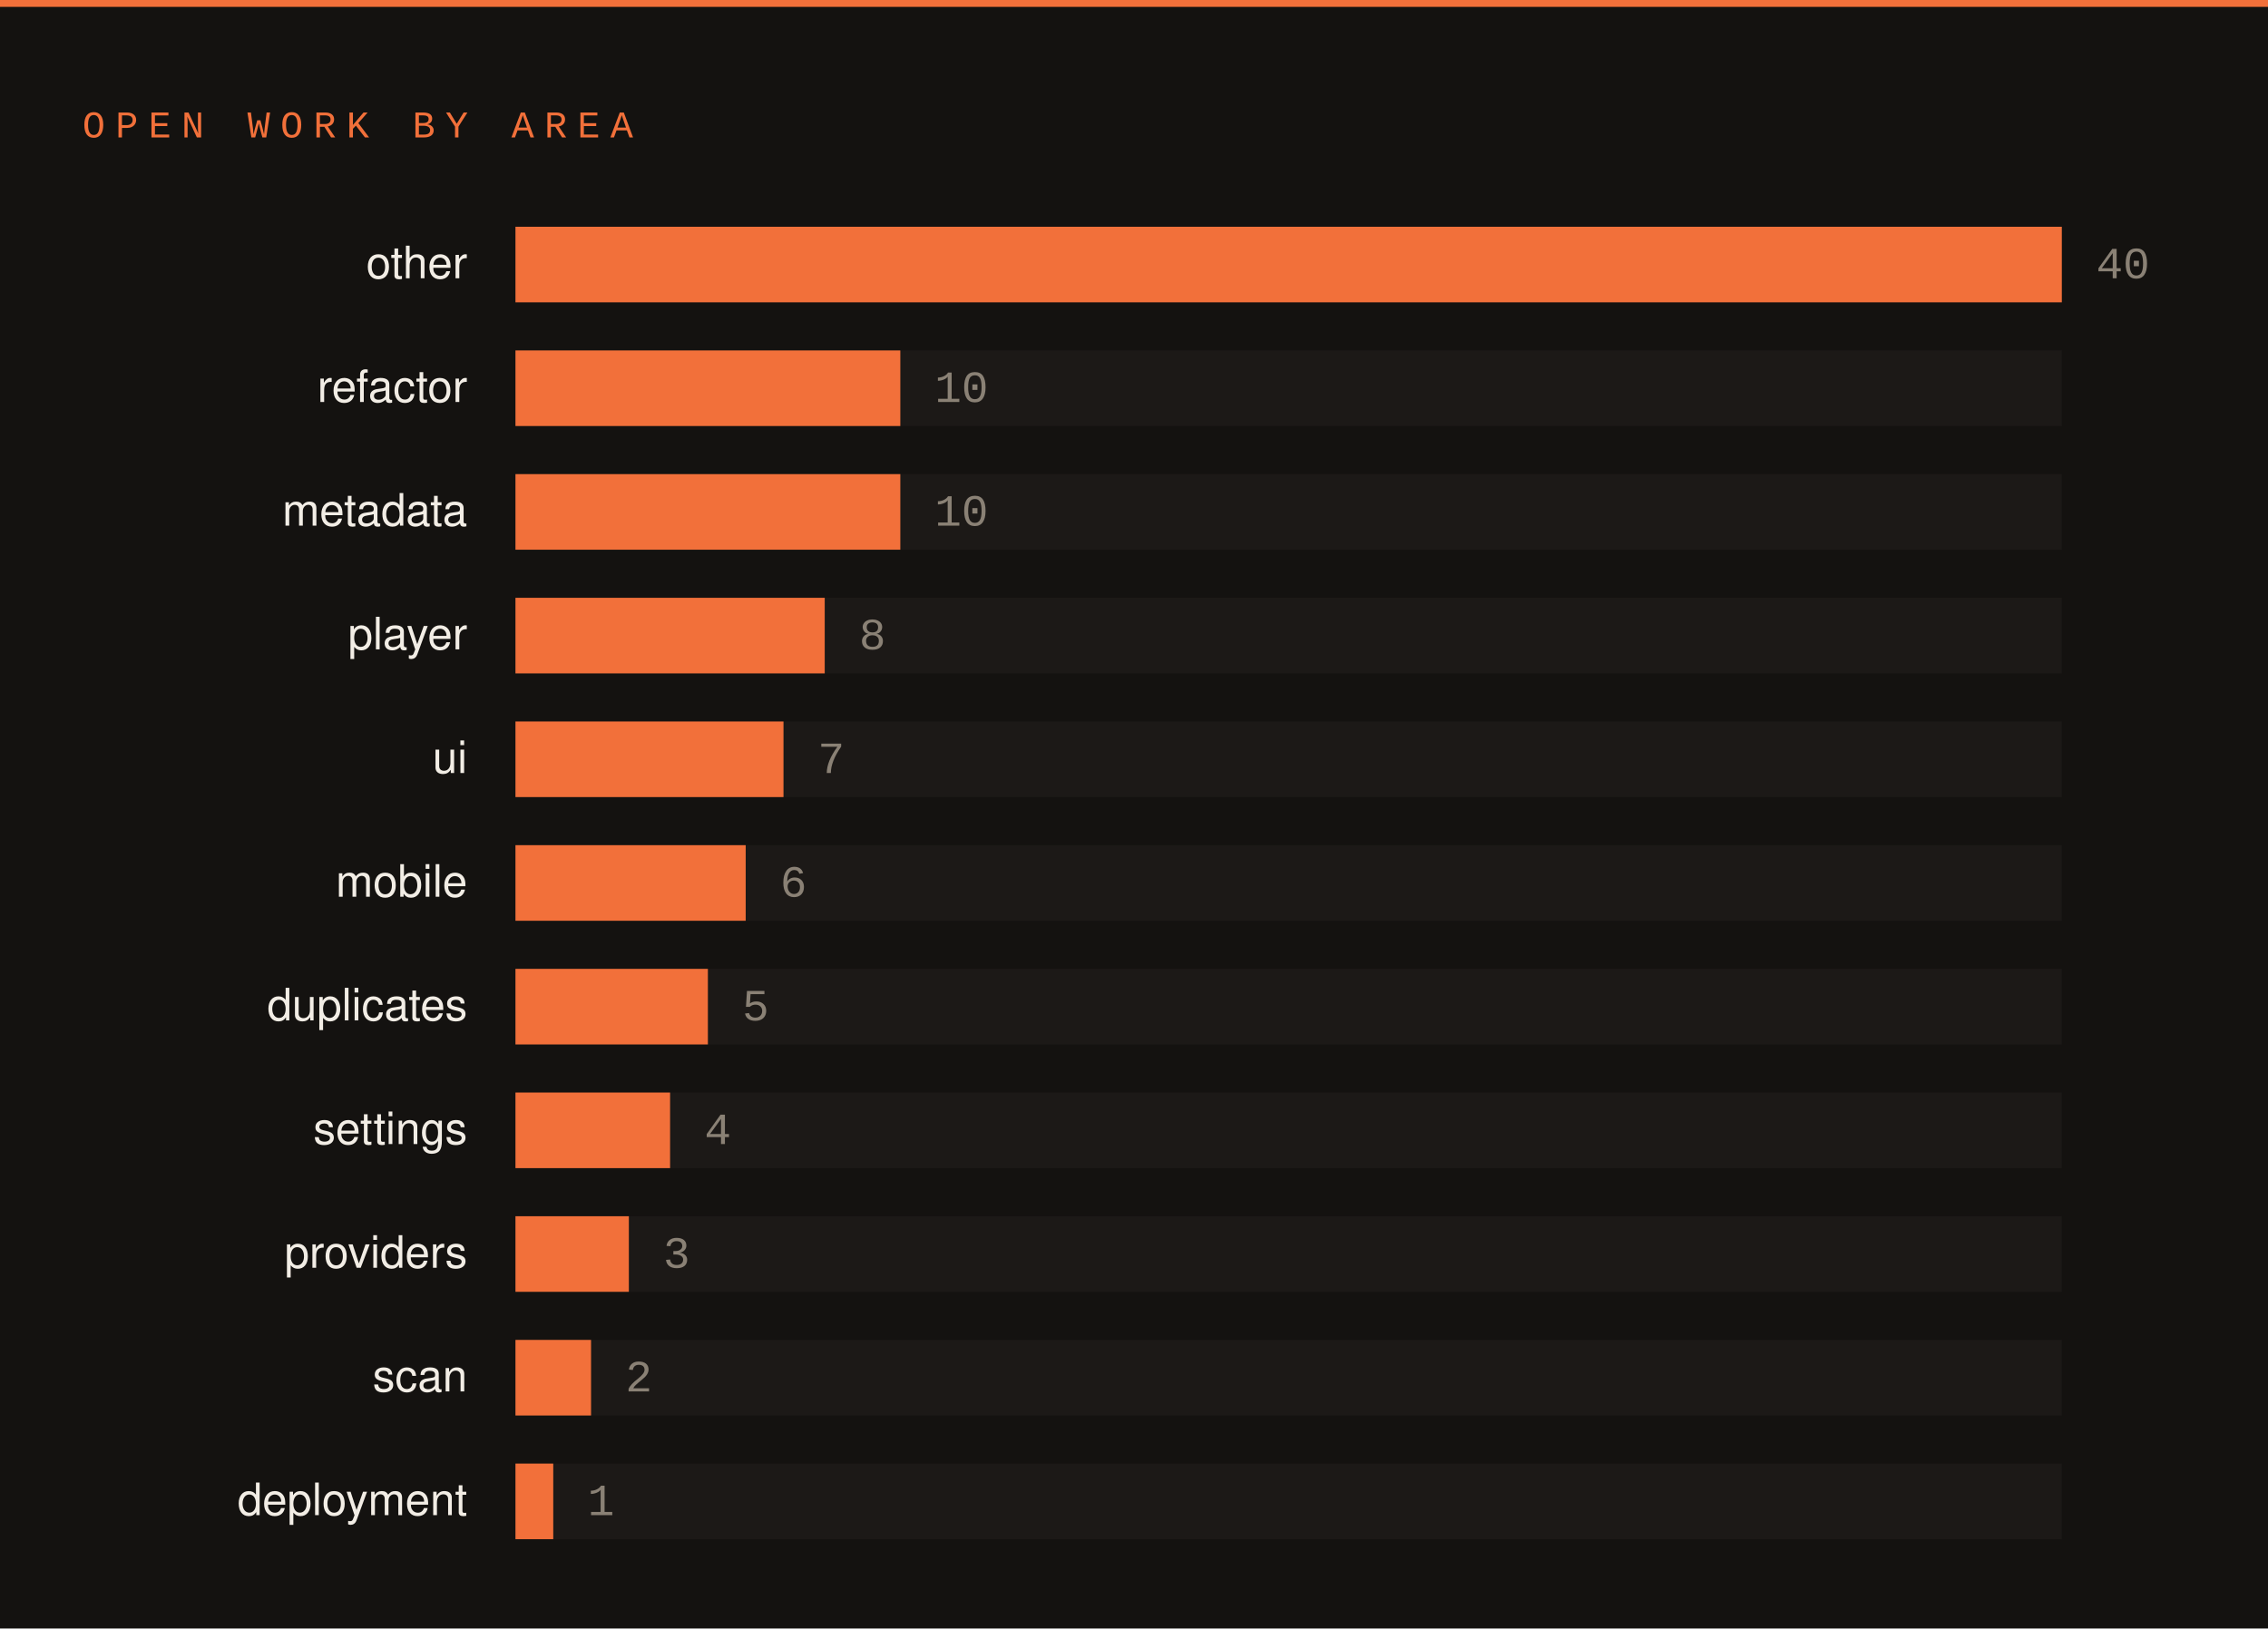
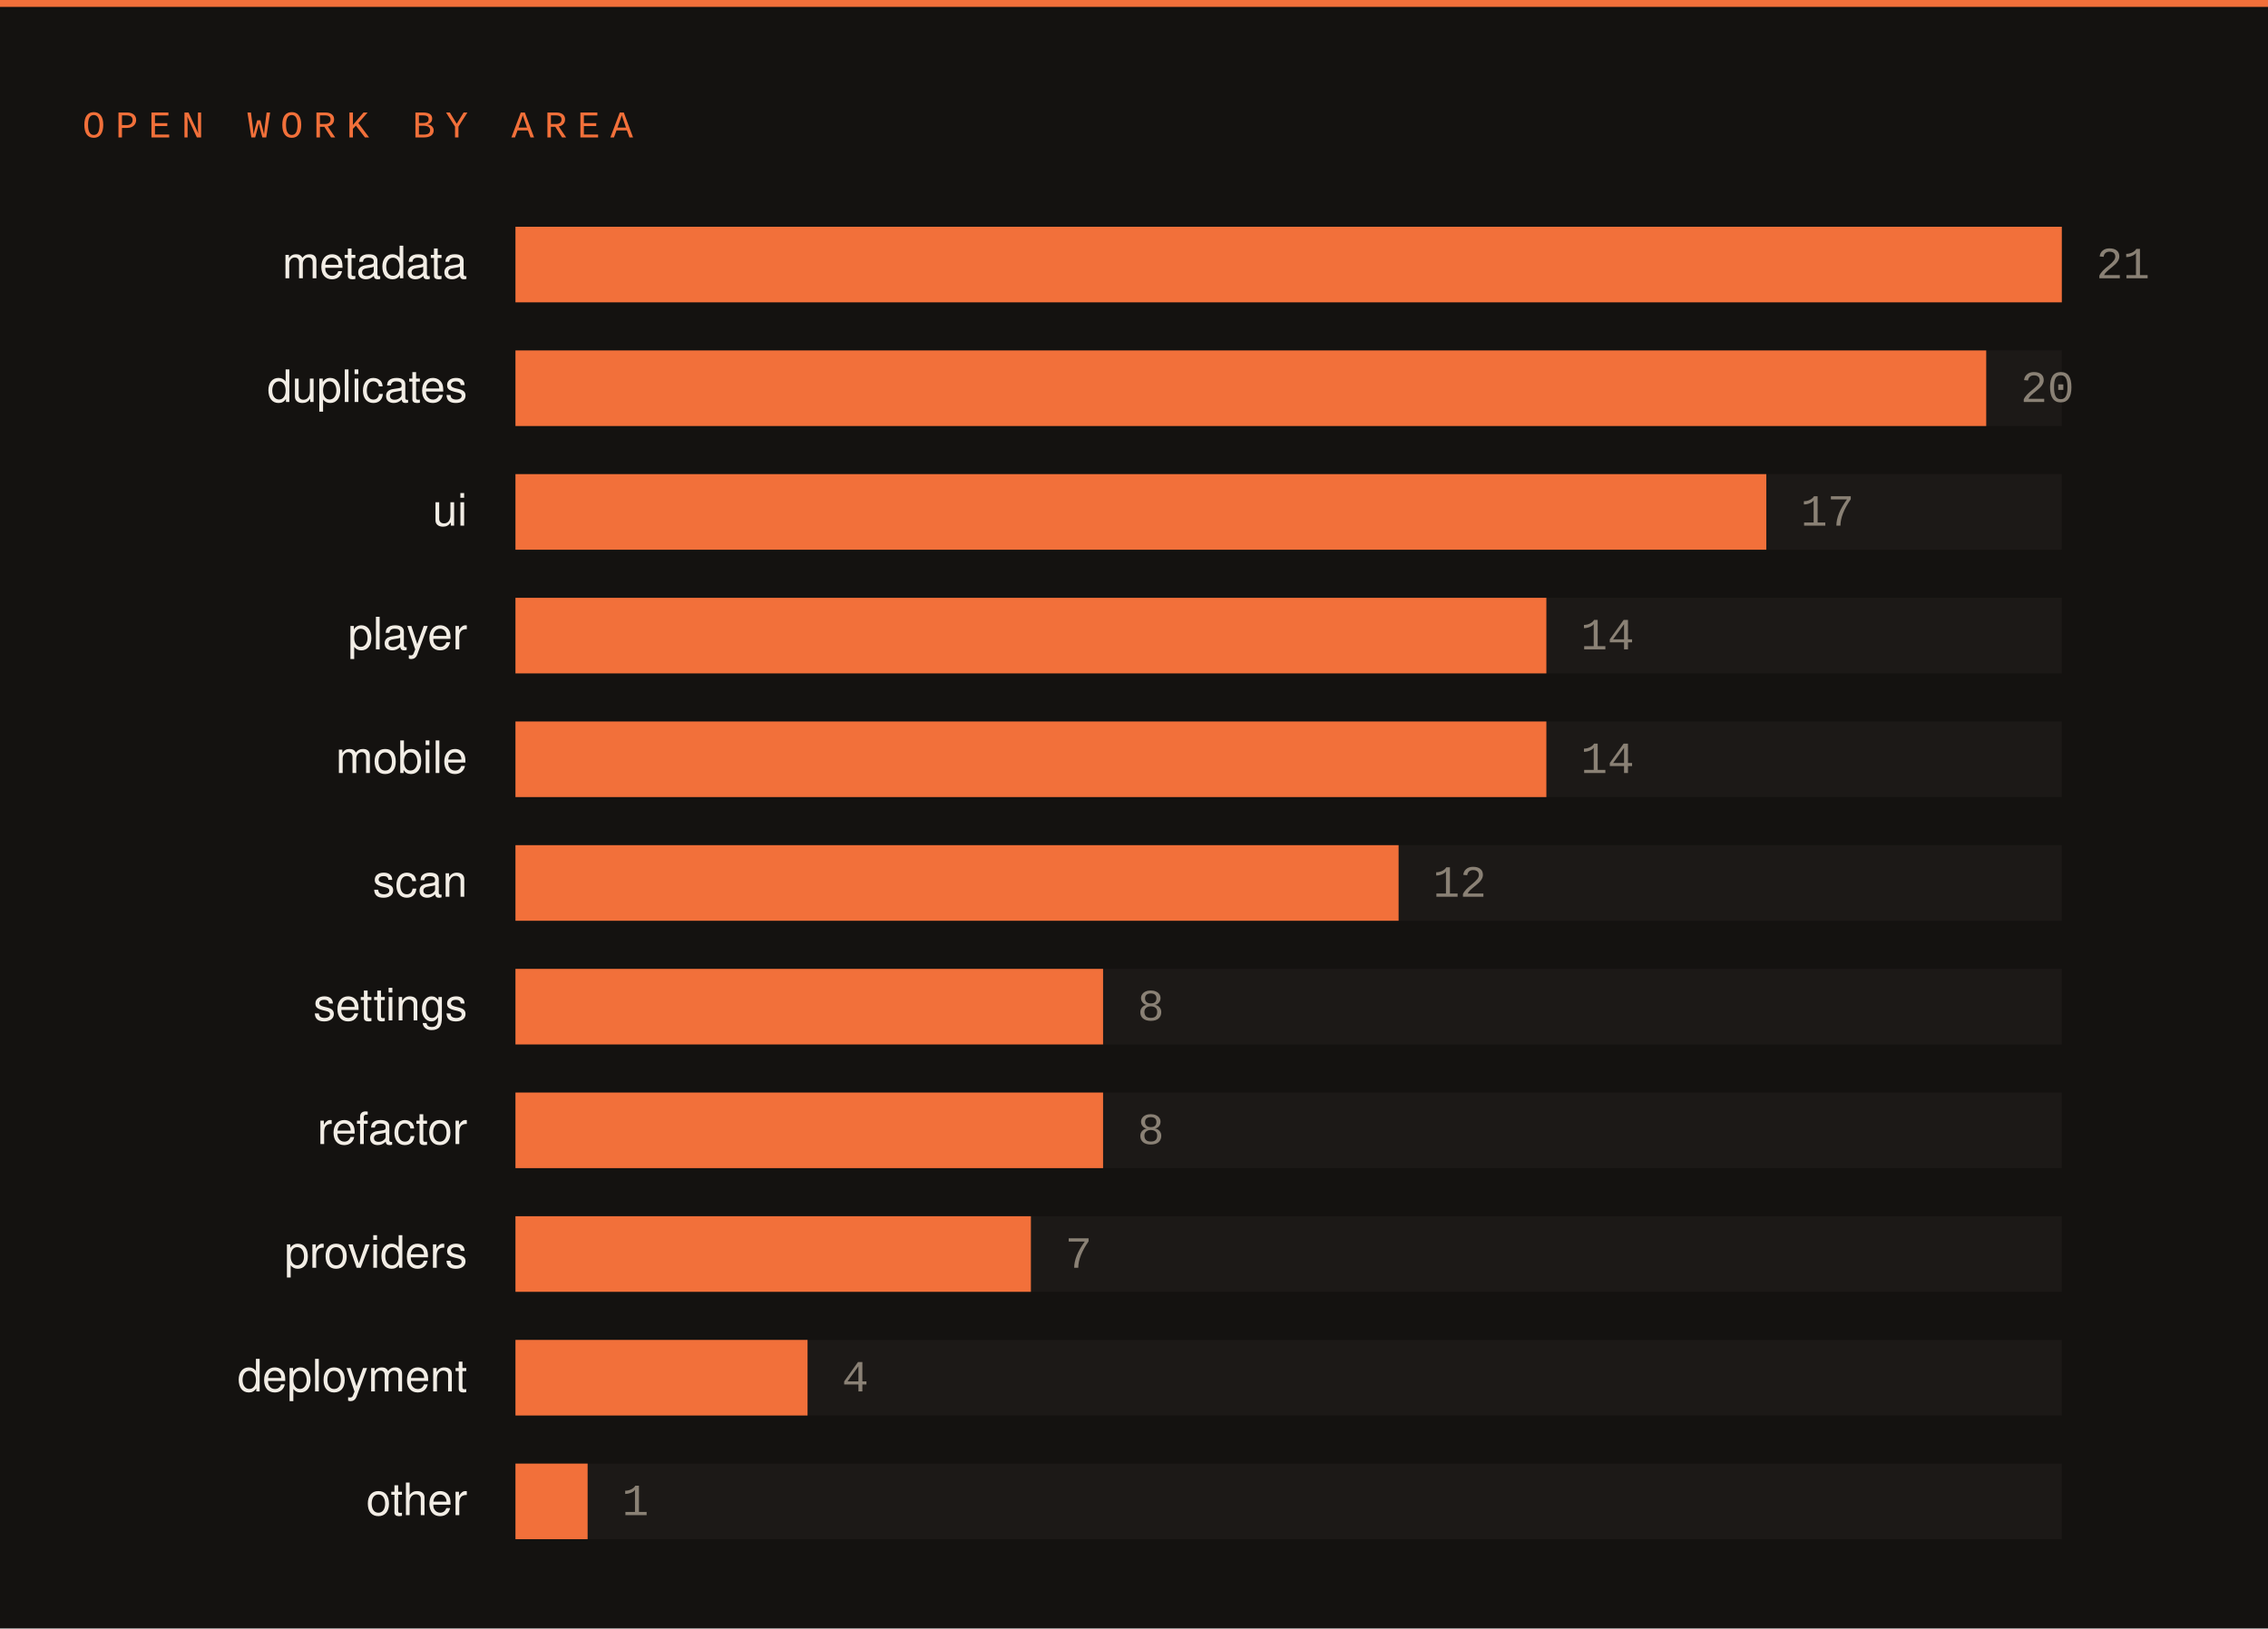
<svg xmlns="http://www.w3.org/2000/svg" width="660" height="474" viewBox="0 0 660 474">
  <rect width="660" height="474" fill="#141210" />
  <rect x="0" y="0" width="660" height="2" fill="#f2703a" />
  <text x="24" y="40" font-family="SFMono-Regular,Consolas,Liberation Mono,monospace" font-size="11" letter-spacing="3" fill="#f2703a">OPEN WORK BY AREA</text>
-   <text x="136" y="81" font-family="-apple-system,Segoe UI,Helvetica,Arial,sans-serif" font-size="13" fill="#f2ede5" text-anchor="end">other</text>
+   <text x="136" y="81" font-family="-apple-system,Segoe UI,Helvetica,Arial,sans-serif" font-size="13" fill="#f2ede5" text-anchor="end">metadata</text>
  <rect x="150" y="66" width="450" height="22" fill="#1c1917" />
  <rect x="150" y="66" width="450" height="22" fill="#f2703a" />
-   <text x="610" y="81" font-family="SFMono-Regular,Consolas,Liberation Mono,monospace" font-size="13" fill="#8a8175">40</text>
-   <text x="136" y="117" font-family="-apple-system,Segoe UI,Helvetica,Arial,sans-serif" font-size="13" fill="#f2ede5" text-anchor="end">refactor</text>
+   <text x="610" y="81" font-family="SFMono-Regular,Consolas,Liberation Mono,monospace" font-size="13" fill="#8a8175">21</text>
+   <text x="136" y="117" font-family="-apple-system,Segoe UI,Helvetica,Arial,sans-serif" font-size="13" fill="#f2ede5" text-anchor="end">duplicates</text>
  <rect x="150" y="102" width="450" height="22" fill="#1c1917" />
-   <rect x="150" y="102" width="112" height="22" fill="#f2703a" />
-   <text x="272" y="117" font-family="SFMono-Regular,Consolas,Liberation Mono,monospace" font-size="13" fill="#8a8175">10</text>
-   <text x="136" y="153" font-family="-apple-system,Segoe UI,Helvetica,Arial,sans-serif" font-size="13" fill="#f2ede5" text-anchor="end">metadata</text>
+   <rect x="150" y="102" width="428" height="22" fill="#f2703a" />
+   <text x="588" y="117" font-family="SFMono-Regular,Consolas,Liberation Mono,monospace" font-size="13" fill="#8a8175">20</text>
+   <text x="136" y="153" font-family="-apple-system,Segoe UI,Helvetica,Arial,sans-serif" font-size="13" fill="#f2ede5" text-anchor="end">ui</text>
  <rect x="150" y="138" width="450" height="22" fill="#1c1917" />
-   <rect x="150" y="138" width="112" height="22" fill="#f2703a" />
-   <text x="272" y="153" font-family="SFMono-Regular,Consolas,Liberation Mono,monospace" font-size="13" fill="#8a8175">10</text>
+   <rect x="150" y="138" width="364" height="22" fill="#f2703a" />
+   <text x="524" y="153" font-family="SFMono-Regular,Consolas,Liberation Mono,monospace" font-size="13" fill="#8a8175">17</text>
  <text x="136" y="189" font-family="-apple-system,Segoe UI,Helvetica,Arial,sans-serif" font-size="13" fill="#f2ede5" text-anchor="end">player</text>
  <rect x="150" y="174" width="450" height="22" fill="#1c1917" />
-   <rect x="150" y="174" width="90" height="22" fill="#f2703a" />
-   <text x="250" y="189" font-family="SFMono-Regular,Consolas,Liberation Mono,monospace" font-size="13" fill="#8a8175">8</text>
-   <text x="136" y="225" font-family="-apple-system,Segoe UI,Helvetica,Arial,sans-serif" font-size="13" fill="#f2ede5" text-anchor="end">ui</text>
+   <rect x="150" y="174" width="300" height="22" fill="#f2703a" />
+   <text x="460" y="189" font-family="SFMono-Regular,Consolas,Liberation Mono,monospace" font-size="13" fill="#8a8175">14</text>
+   <text x="136" y="225" font-family="-apple-system,Segoe UI,Helvetica,Arial,sans-serif" font-size="13" fill="#f2ede5" text-anchor="end">mobile</text>
  <rect x="150" y="210" width="450" height="22" fill="#1c1917" />
-   <rect x="150" y="210" width="78" height="22" fill="#f2703a" />
-   <text x="238" y="225" font-family="SFMono-Regular,Consolas,Liberation Mono,monospace" font-size="13" fill="#8a8175">7</text>
-   <text x="136" y="261" font-family="-apple-system,Segoe UI,Helvetica,Arial,sans-serif" font-size="13" fill="#f2ede5" text-anchor="end">mobile</text>
+   <rect x="150" y="210" width="300" height="22" fill="#f2703a" />
+   <text x="460" y="225" font-family="SFMono-Regular,Consolas,Liberation Mono,monospace" font-size="13" fill="#8a8175">14</text>
+   <text x="136" y="261" font-family="-apple-system,Segoe UI,Helvetica,Arial,sans-serif" font-size="13" fill="#f2ede5" text-anchor="end">scan</text>
  <rect x="150" y="246" width="450" height="22" fill="#1c1917" />
-   <rect x="150" y="246" width="67" height="22" fill="#f2703a" />
-   <text x="227" y="261" font-family="SFMono-Regular,Consolas,Liberation Mono,monospace" font-size="13" fill="#8a8175">6</text>
-   <text x="136" y="297" font-family="-apple-system,Segoe UI,Helvetica,Arial,sans-serif" font-size="13" fill="#f2ede5" text-anchor="end">duplicates</text>
+   <rect x="150" y="246" width="257" height="22" fill="#f2703a" />
+   <text x="417" y="261" font-family="SFMono-Regular,Consolas,Liberation Mono,monospace" font-size="13" fill="#8a8175">12</text>
+   <text x="136" y="297" font-family="-apple-system,Segoe UI,Helvetica,Arial,sans-serif" font-size="13" fill="#f2ede5" text-anchor="end">settings</text>
  <rect x="150" y="282" width="450" height="22" fill="#1c1917" />
-   <rect x="150" y="282" width="56" height="22" fill="#f2703a" />
-   <text x="216" y="297" font-family="SFMono-Regular,Consolas,Liberation Mono,monospace" font-size="13" fill="#8a8175">5</text>
-   <text x="136" y="333" font-family="-apple-system,Segoe UI,Helvetica,Arial,sans-serif" font-size="13" fill="#f2ede5" text-anchor="end">settings</text>
+   <rect x="150" y="282" width="171" height="22" fill="#f2703a" />
+   <text x="331" y="297" font-family="SFMono-Regular,Consolas,Liberation Mono,monospace" font-size="13" fill="#8a8175">8</text>
+   <text x="136" y="333" font-family="-apple-system,Segoe UI,Helvetica,Arial,sans-serif" font-size="13" fill="#f2ede5" text-anchor="end">refactor</text>
  <rect x="150" y="318" width="450" height="22" fill="#1c1917" />
-   <rect x="150" y="318" width="45" height="22" fill="#f2703a" />
-   <text x="205" y="333" font-family="SFMono-Regular,Consolas,Liberation Mono,monospace" font-size="13" fill="#8a8175">4</text>
+   <rect x="150" y="318" width="171" height="22" fill="#f2703a" />
+   <text x="331" y="333" font-family="SFMono-Regular,Consolas,Liberation Mono,monospace" font-size="13" fill="#8a8175">8</text>
  <text x="136" y="369" font-family="-apple-system,Segoe UI,Helvetica,Arial,sans-serif" font-size="13" fill="#f2ede5" text-anchor="end">providers</text>
  <rect x="150" y="354" width="450" height="22" fill="#1c1917" />
-   <rect x="150" y="354" width="33" height="22" fill="#f2703a" />
-   <text x="193" y="369" font-family="SFMono-Regular,Consolas,Liberation Mono,monospace" font-size="13" fill="#8a8175">3</text>
-   <text x="136" y="405" font-family="-apple-system,Segoe UI,Helvetica,Arial,sans-serif" font-size="13" fill="#f2ede5" text-anchor="end">scan</text>
+   <rect x="150" y="354" width="150" height="22" fill="#f2703a" />
+   <text x="310" y="369" font-family="SFMono-Regular,Consolas,Liberation Mono,monospace" font-size="13" fill="#8a8175">7</text>
+   <text x="136" y="405" font-family="-apple-system,Segoe UI,Helvetica,Arial,sans-serif" font-size="13" fill="#f2ede5" text-anchor="end">deployment</text>
  <rect x="150" y="390" width="450" height="22" fill="#1c1917" />
-   <rect x="150" y="390" width="22" height="22" fill="#f2703a" />
-   <text x="182" y="405" font-family="SFMono-Regular,Consolas,Liberation Mono,monospace" font-size="13" fill="#8a8175">2</text>
-   <text x="136" y="441" font-family="-apple-system,Segoe UI,Helvetica,Arial,sans-serif" font-size="13" fill="#f2ede5" text-anchor="end">deployment</text>
+   <rect x="150" y="390" width="85" height="22" fill="#f2703a" />
+   <text x="245" y="405" font-family="SFMono-Regular,Consolas,Liberation Mono,monospace" font-size="13" fill="#8a8175">4</text>
+   <text x="136" y="441" font-family="-apple-system,Segoe UI,Helvetica,Arial,sans-serif" font-size="13" fill="#f2ede5" text-anchor="end">other</text>
  <rect x="150" y="426" width="450" height="22" fill="#1c1917" />
-   <rect x="150" y="426" width="11" height="22" fill="#f2703a" />
-   <text x="171" y="441" font-family="SFMono-Regular,Consolas,Liberation Mono,monospace" font-size="13" fill="#8a8175">1</text>
+   <rect x="150" y="426" width="21" height="22" fill="#f2703a" />
+   <text x="181" y="441" font-family="SFMono-Regular,Consolas,Liberation Mono,monospace" font-size="13" fill="#8a8175">1</text>
</svg>
